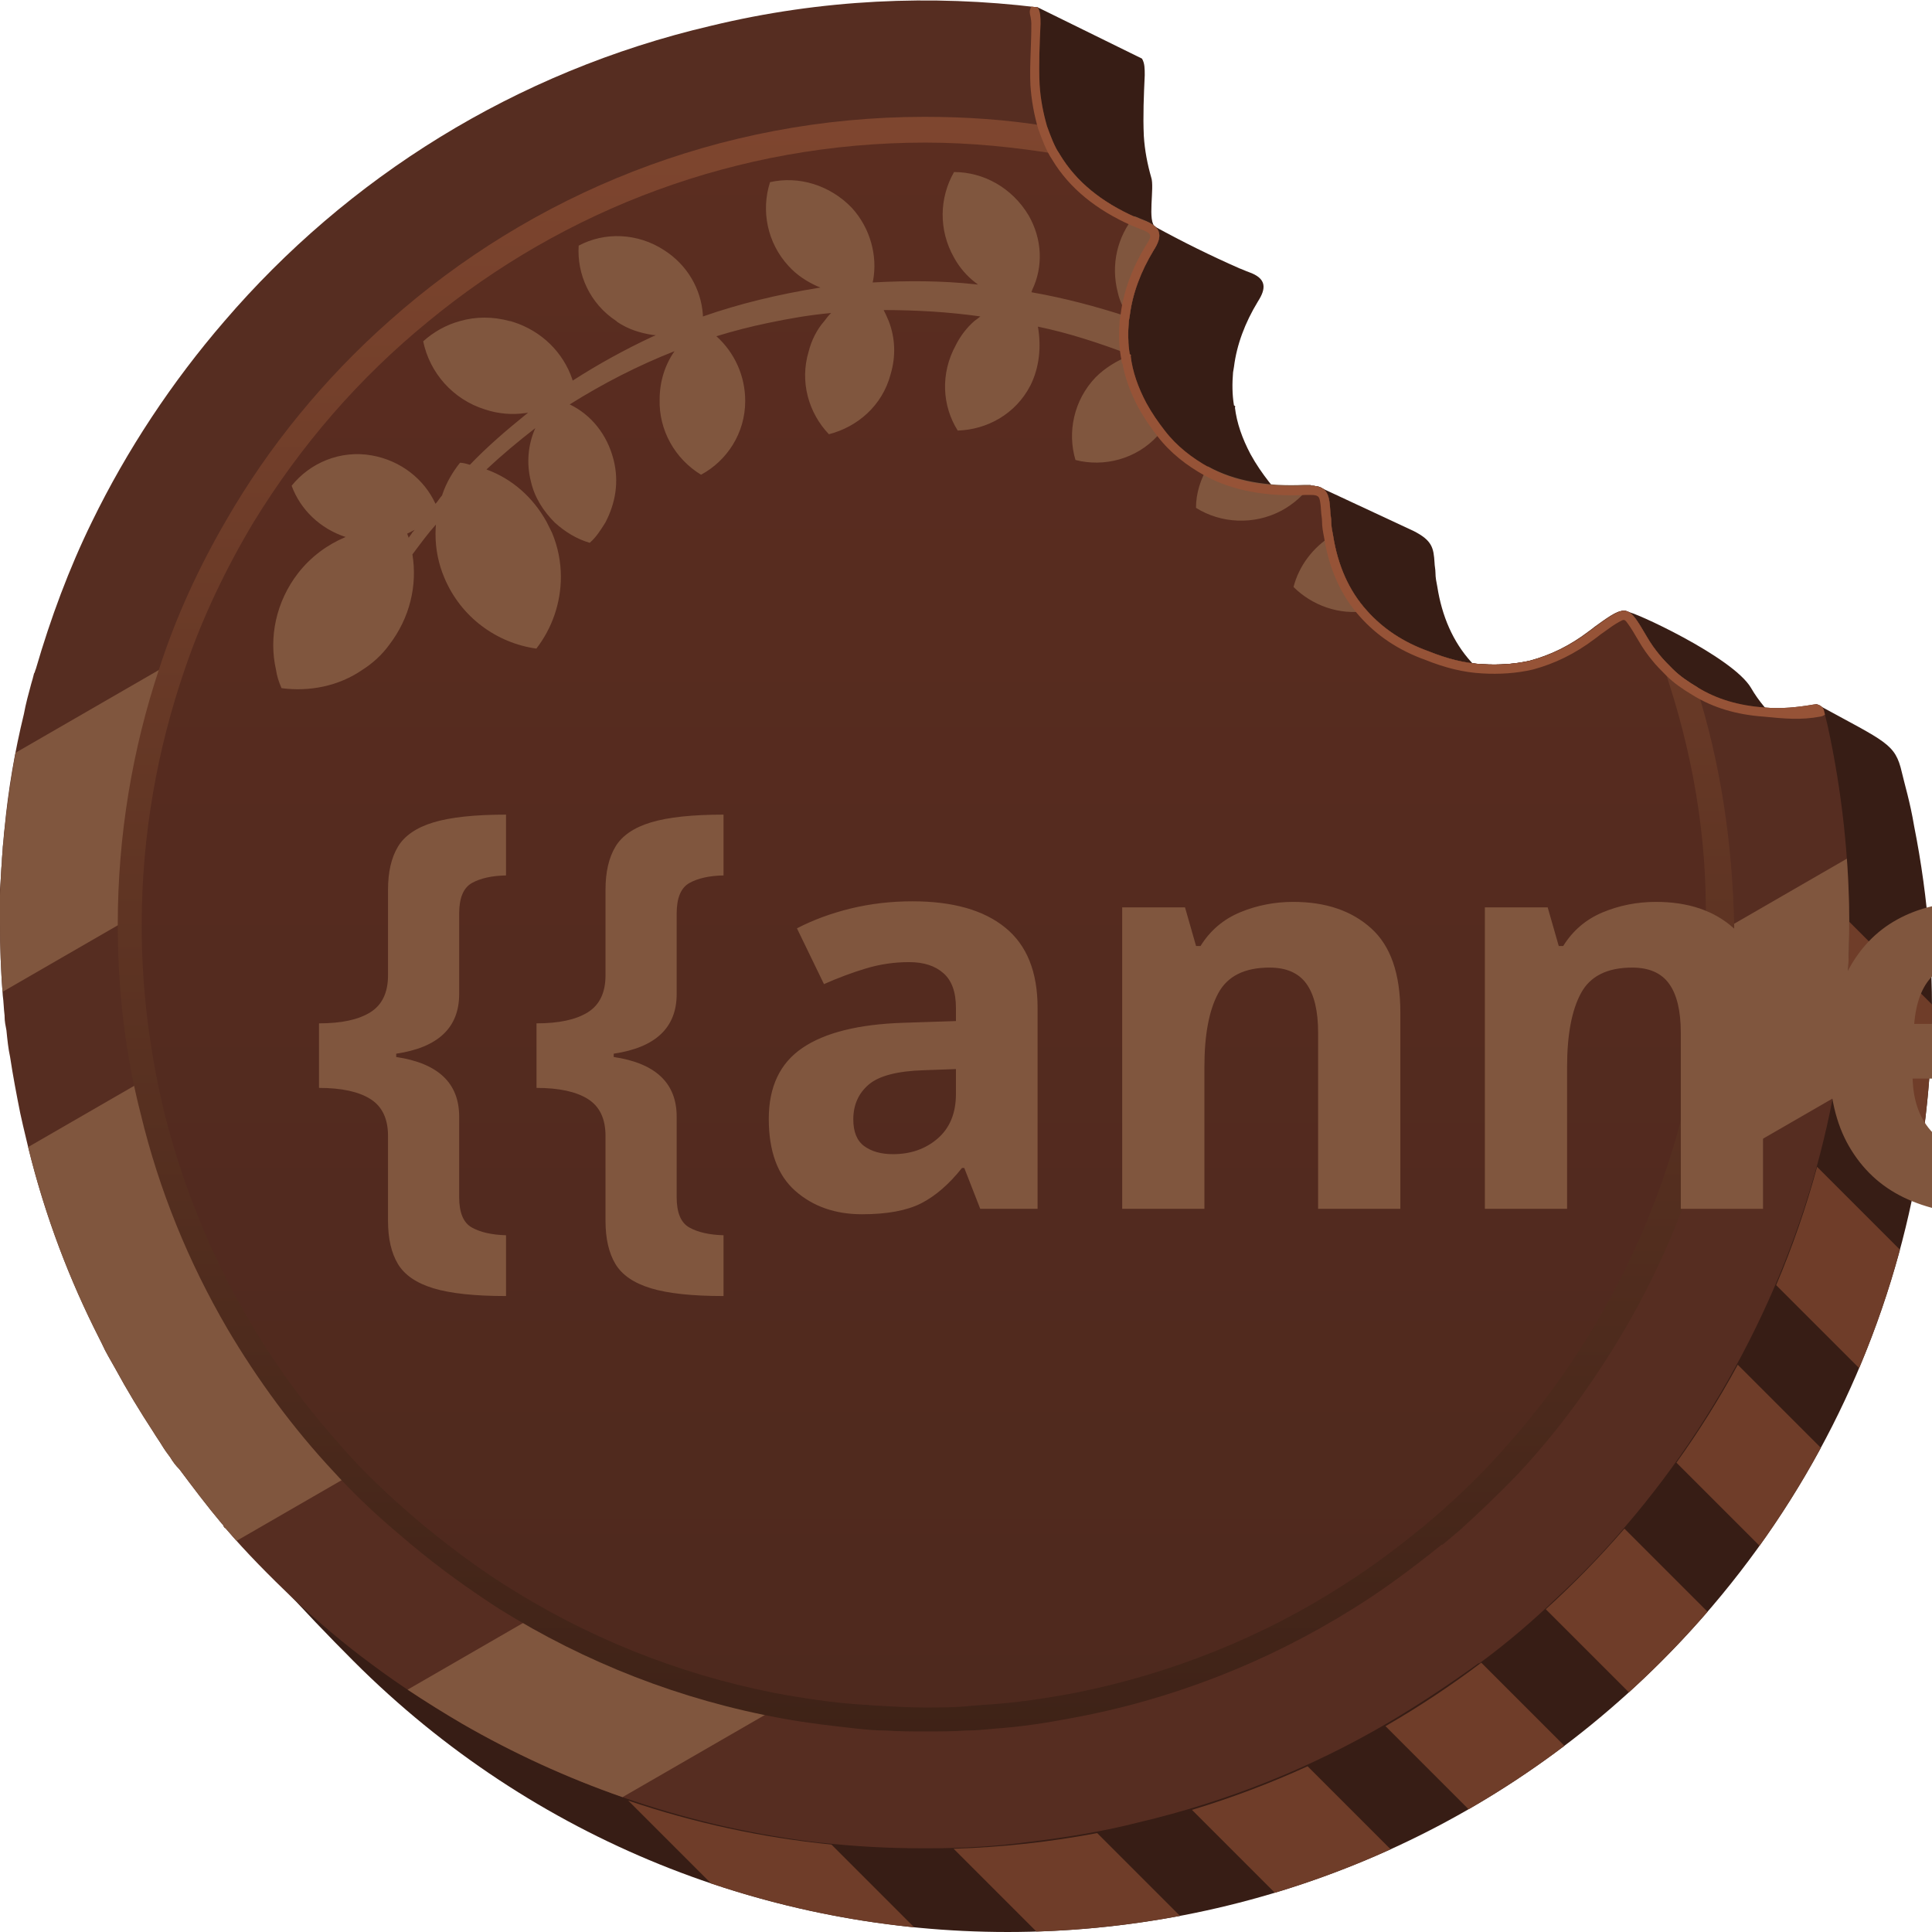
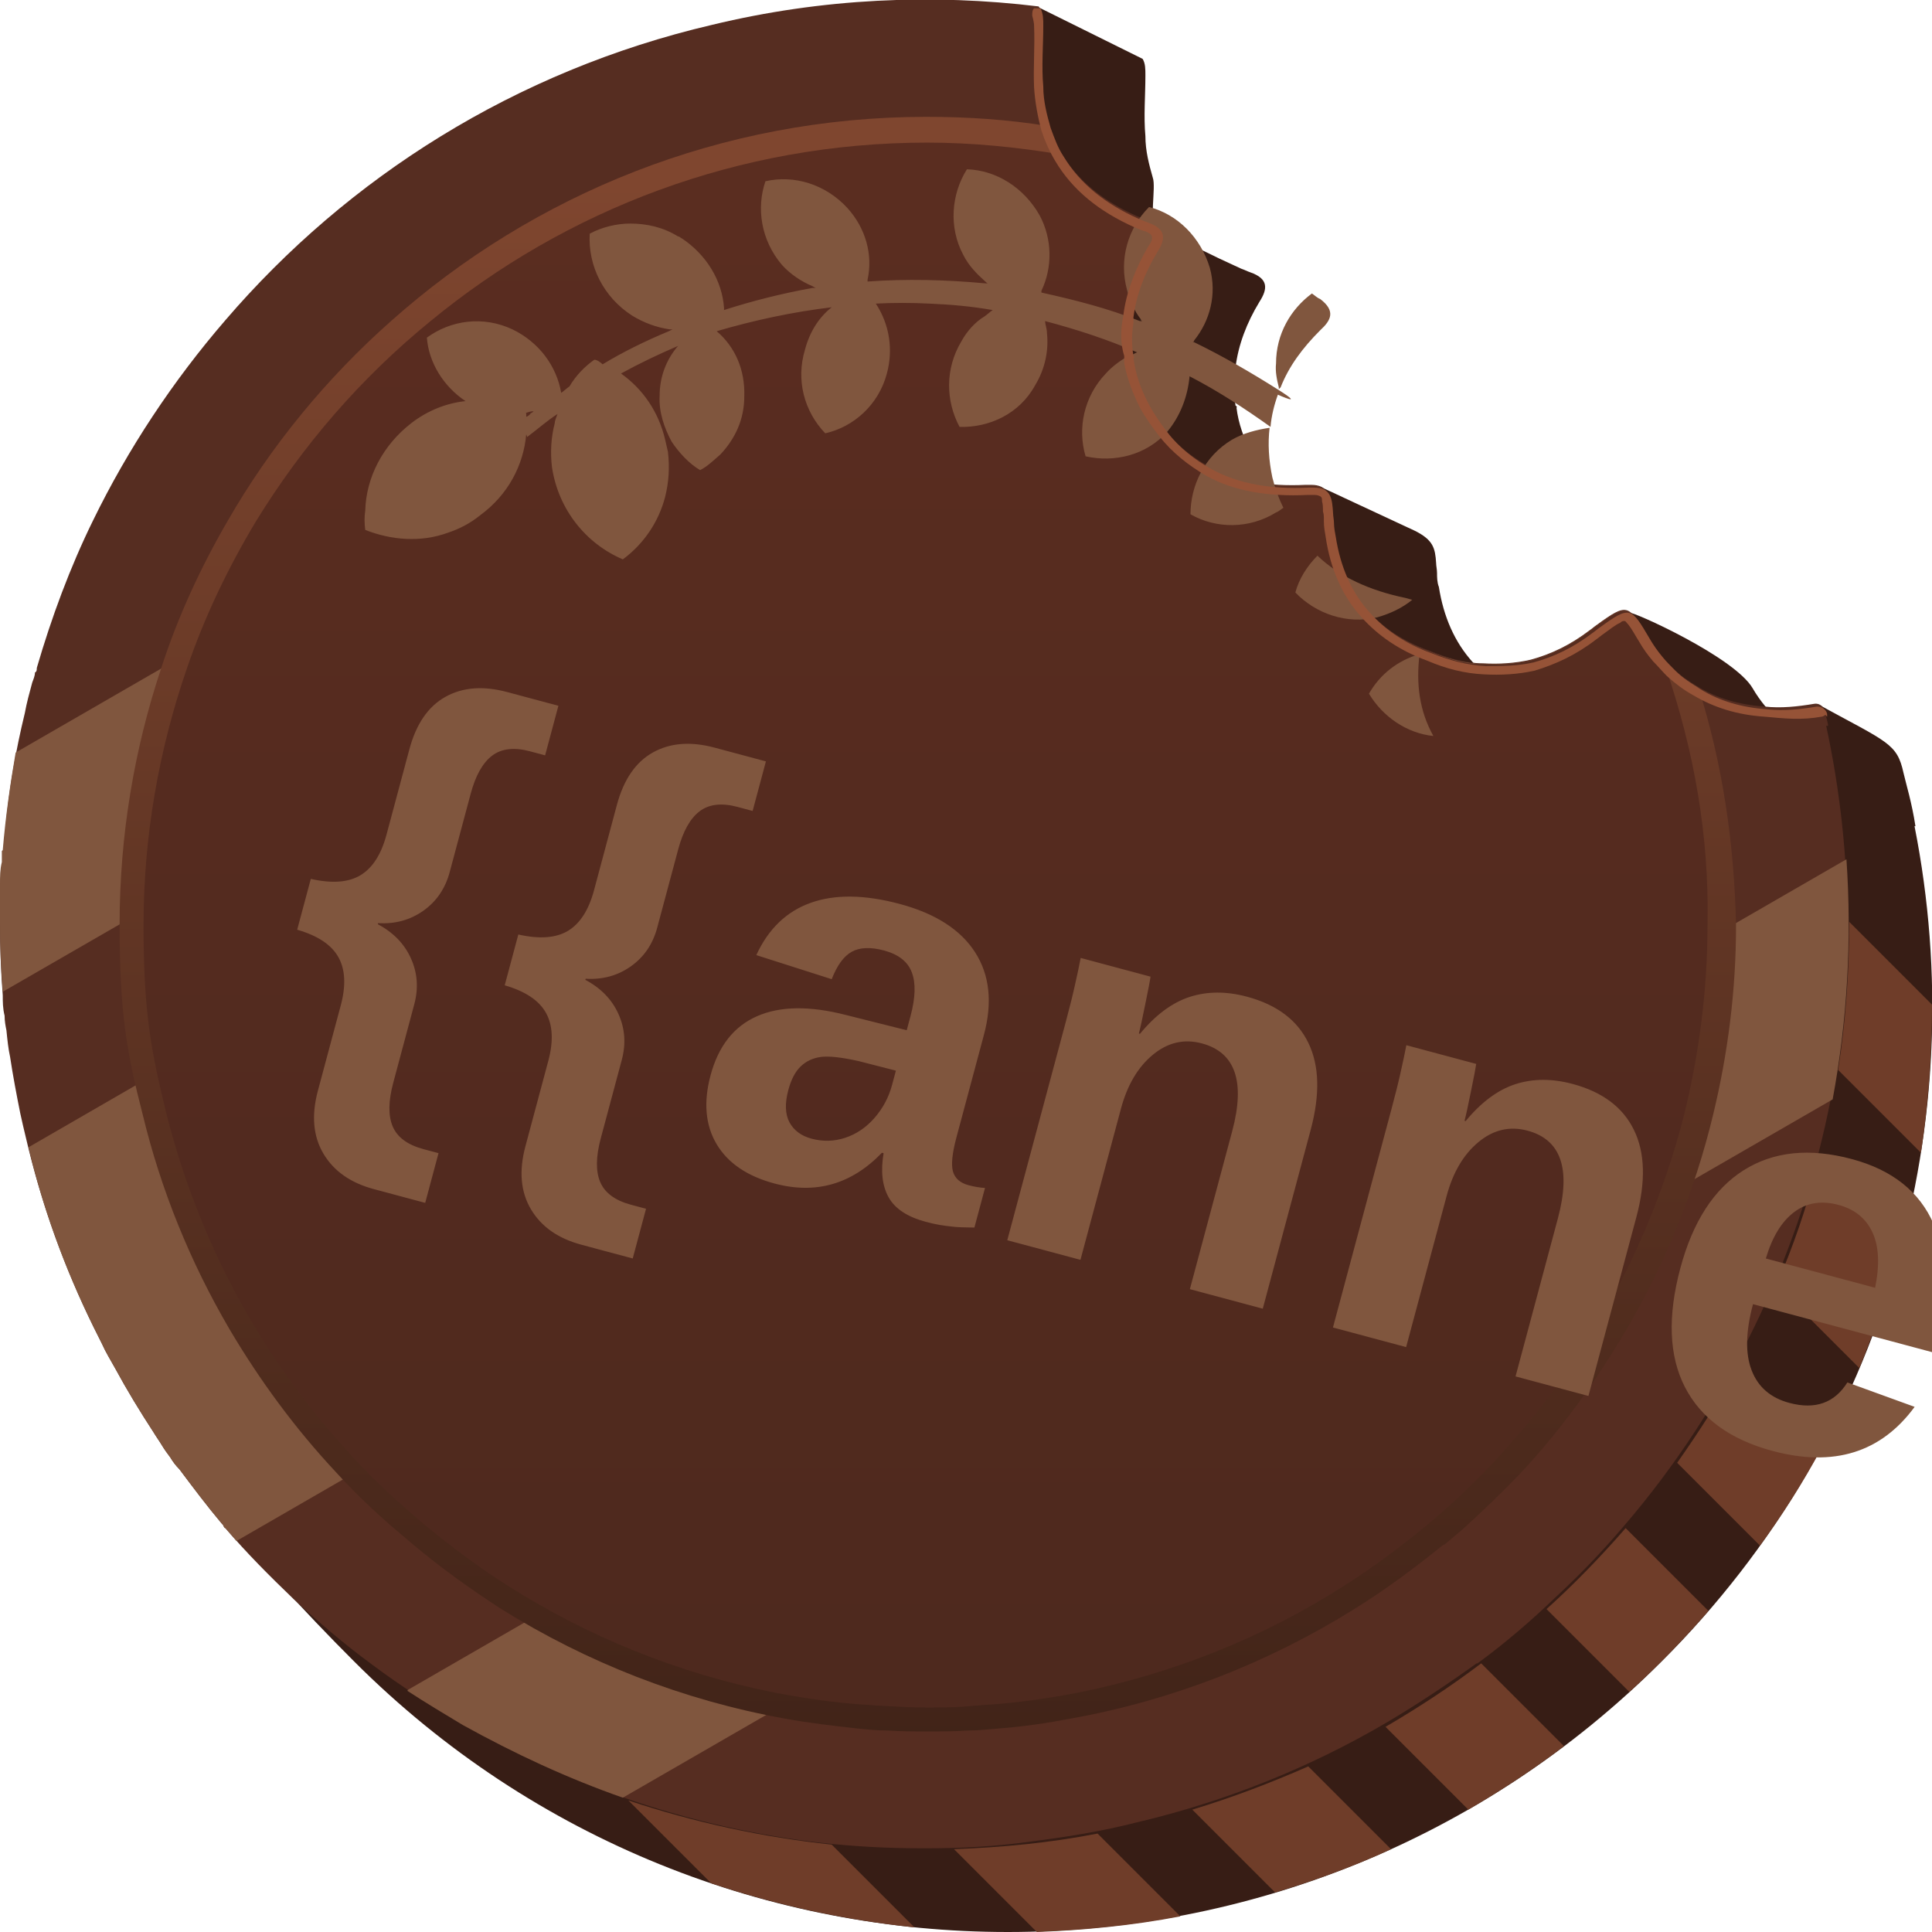
- <svg xmlns="http://www.w3.org/2000/svg" xml:space="preserve" fill-rule="evenodd" stroke-linejoin="round" stroke-miterlimit="2" clip-rule="evenodd" viewBox="0 0 210 210">
-   <path fill="#371d15" d="M208.05 89.758c6.348 31.84-2.808 66.168-27.466 90.826-39.221 39.221-102.907 39.221-142.129 0-5.59-5.59-10.777-11.282-15.395-17.103-19.338-24.385 75.567-60.668 136.411-74.524-18.048-12.822-90.47-76-70.843-80.587C96.798 6.397 104.788.708 112.8.8l11.329 5.571c.3.5.299 1.1.299 1.8-.1 2.2-.2 4.4-.1 6.6.1 1.6.4 3.1.8 4.5.4 1.1-.468 4.888.483 5.405a116.012 116.012 0 0 0 9.117 4.495c.3.1.7.3 1 .4 2 .7 1.9 1.8 1 3.2-1.4 2.3-2.3 4.7-2.6 7.1l-.1.6c-.1 1.2-.1 2.4.1 3.6.1 0 .2.2.1.2.2 1.7.8 3.4 1.7 5.1.6 1.1 1.3 2.1 2 3 .723.945 1.57 1.766 2.489 2.482.732.571 2.9-1.954 2.9-1.954l10.34 4.82c2.029 1.029 2.171 1.852 2.272 3.452 0 .3.1.7.1 1.1 0 .5.099 1 .2 1.5.5 3.2 1.7 6 3.699 8.2 1.7 1.9 3.9 3.4 6.7 4.4 2 .8 3.9 1.3 5.9 1.4 1.7.1 3.5 0 5.2-.4 2.2-.6-2.898-9.25-.798-10.85.3-.2 11.398 4.85 13.398 8.25.4.7.9 1.4 1.4 2 .4.5.9 1 1.4 1.5.228.227 4.08-1.874 4.401-1.7 7.52 4.12 8.476 4.233 9.2 7.404.29 1.265.886 3.178 1.322 5.783Z" />
-   <path fill="#6f3d29" d="M68.286 195.717a99.881 99.881 0 0 0 22.088 4.778l8.994 8.995a100.696 100.696 0 0 1-22.079-4.77l-9.003-9.003Zm44.368 14.234-9-9c5.316-.164 10.529-.742 15.607-1.702l9 9a101.165 101.165 0 0 1-15.607 1.702Zm25.917-4.217-9.008-9.008a99.972 99.972 0 0 0 12.569-4.74l9.023 9.023a99.868 99.868 0 0 1-12.584 4.725Zm21.057-9.075-9.033-9.033a100.63 100.63 0 0 0 10.413-6.899l9.036 9.036a99.977 99.977 0 0 1-10.416 6.896Zm17.425-12.71-9.035-9.034a101.21 101.21 0 0 0 8.55-8.762l9.035 9.035a101.447 101.447 0 0 1-8.55 8.762Zm14.202-15.931-9.036-9.036a100.574 100.574 0 0 0 6.669-10.642l9.03 9.03a99.703 99.703 0 0 1-6.663 10.648Zm10.826-19.309-9.02-9.02a99.802 99.802 0 0 0 4.449-12.86l9.005 9.005a100.123 100.123 0 0 1-4.434 12.875Zm6.687-23.446-9-9A101.1 101.1 0 0 0 201 100.5v-.316l9 9a101.193 101.193 0 0 1-1.232 16.079Z" />
-   <path fill="#562d21" d="M198.666 78.916c-.067-.305-.239-.976-.377-1.554a.946.946 0 0 0-1.098-.793c-1.797.307-3.594.502-5.391.331-2.8-.2-5.2-.9-7.3-2.2-1-.6-1.9-1.2-2.7-2-.5-.5-1-1-1.4-1.5-.5-.6-1-1.3-1.4-2-2-3.4-2.1-3.6-5.4-1.2-.3.2-.5.4-.8.6-2.1 1.6-4.2 2.6-6.4 3.2-1.7.4-3.5.5-5.2.4-2-.1-3.9-.6-5.9-1.4-2.8-1-5-2.5-6.7-4.4-2-2.2-3.2-5-3.7-8.2-.1-.5-.2-1-.2-1.5 0-.4-.1-.8-.1-1.1-.1-1.6-.2-2.8-2.1-2.8h-.6c-4 .2-7.6-.4-10.5-2-1.8-1-3.5-2.3-4.8-4-.7-.9-1.4-1.9-2-3-.9-1.7-1.5-3.4-1.7-5.1.1 0 0-.2-.1-.2-.2-1.2-.2-2.4-.1-3.6l.1-.6c.3-2.4 1.2-4.8 2.6-7.1.9-1.4 1-2.5-1-3.2-.3-.1-.7-.3-1-.4-3.6-1.6-6.4-3.8-8.2-6.8-.6-.9-1-2-1.4-3.1-.4-1.4-.7-2.9-.8-4.5-.1-2.2 0-4.4.1-6.6 0-.7 0-1.3-.3-1.8-11.5-1.4-23.5-.9-35.5 2-21.4 5-39.6 16.6-52.9 32.1-5.7 6.6-10.6 14-14.4 21.8-2.5 5.1-4.5 10.5-6.1 16-.1.2-.1.4-.2.5-.1.4-.2.8-.3 1.1-.3 1.1-.6 2.2-.8 3.3C1.6 81.7.9 85.8.5 90c-.1.7-.1 1.4-.2 2 0 .6-.1 1.1-.1 1.7-.1 1-.1 2-.2 3v3.7c0 2.6.1 5.2.3 7.8.1.7.1 1.4.2 2.2v.1c0 .5.1 1 .2 1.5.1 1 .2 2 .4 2.9.3 2 .7 4.1 1.1 6.1.2.9.4 1.8.6 2.6 1.7 7.3 4.2 14.2 7.4 20.7l.9 1.8c.4.9.9 1.7 1.4 2.6 1.3 2.4 2.7 4.7 4.2 7 .3.5.6.9.9 1.4.3.5.6.9.9 1.3.3.5.6.9 1 1.3 1.5 2 3 4 4.6 5.9.1.1.2.2.2.3.1.1.1.2.2.2 2.3 2.7 4.8 5.2 7.4 7.7 2.7 2.5 5.5 4.9 8.5 7.1 3.2 2.4 6.5 4.5 9.9 6.5 11.8 6.8 25.1 11.3 38.9 12.9h.1c3.6.4 7.2.6 10.9.6h.8c3.6 0 7.3-.2 10.9-.7h.1c3.9-.5 7.8-1.1 11.7-2.1 9.8-2.3 18.9-6 27.1-10.8 3.4-2 6.7-4.2 9.9-6.5h.1c3-2.2 5.8-4.6 8.5-7.2 2.6-2.4 5-4.9 7.3-7.6 5.7-6.6 10.5-14 14.3-21.8 3.6-7.4 6.3-15.2 8-23.3 2.795-13.301 2.896-27.624-.234-41.984Z" />
-   <path fill="#80563e" d="M.284 92.446c.293-3.572.769-7.12 1.407-10.626l113.274-65.399c.075.13.153.256.234.379 1.8 3 4.601 5.2 8.201 6.8.3.1.7.3 1 .4 2 .7 1.9 1.8 1 3.2-1.4 2.3-2.3 4.7-2.6 7.1l-.1.6a16.41 16.41 0 0 0-.046 2.254L.271 107.812c-.18-2.47-.27-4.941-.271-7.412v-3.102c.013-.384.029-.768.046-1.151.057-.816.072-1.632.154-2.447 0-.079.002-.156.005-.231.017-.241.035-.483.054-.723l.025-.3Zm2.774 32.233 128.149-73.987c.064.037.128.072.193.108 2.9 1.6 6.5 2.2 10.5 2h.6c1.9 0 2 1.2 2.1 2.8 0 .3.1.7.1 1.1 0 .5.1 1 .2 1.5.5 3.2 1.7 6 3.7 8.2 1.7 1.9 3.9 3.4 6.7 4.4 2 .8 3.9 1.3 5.9 1.4 1.7.1 3.5 0 5.2-.4 2.2-.6 4.3-1.6 6.4-3.2.3-.2.5-.4.8-.6 3.3-2.4 3.4-2.2 5.4 1.2.4.7.9 1.4 1.4 2 .4.5.9 1 1.4 1.5.8.8 1.7 1.4 2.7 2 .317.197-1.384 1.53-1.052 1.7L25.713 167.485c-.41-.457-.815-.919-1.213-1.386-.1 0-.1-.1-.2-.2 0-.1-.1-.2-.2-.3-1.6-1.9-3.1-3.9-4.6-5.9-.4-.4-.7-.8-1-1.3-.3-.4-.6-.8-.9-1.3-.3-.5-.6-.9-.9-1.4-1.5-2.3-2.9-4.6-4.2-7-.5-.9-1-1.7-1.4-2.6l-.9-1.8a96.07 96.07 0 0 1-7.142-19.621Zm41.244 58.98 156.444-90.324a99.548 99.548 0 0 1-1.543 26.063l-131.54 75.945A102.183 102.183 0 0 1 50.3 187.4a122.495 122.495 0 0 1-5.998-3.742Z" />
-   <path fill="url(#chocolat-a)" fill-rule="nonzero" d="M184.4 74.7c-1-.6-1.9-1.2-2.7-2-.5-.5-1-1-1.4-1.5-.5-.6-1-1.3-1.4-2-2-3.4-2.1-3.6-5.4-1.2-.3.2-.5.4-.8.6-2.1 1.6-4.2 2.6-6.4 3.2-1.7.4-3.5.5-5.2.4-2-.1-3.9-.6-5.9-1.4-2.8-1-5-2.5-6.7-4.4-2-2.2-3.2-5-3.7-8.2-.1-.5-.2-1-.2-1.5 0-.4-.1-.8-.1-1.1-.1-1.6-.2-2.8-2.1-2.8h-.6c-4 .2-7.6-.4-10.5-2-1.8-1-3.5-2.3-4.8-4-.7-.9-1.4-1.9-2-3-.9-1.7-1.5-3.4-1.7-5.1.1 0 0-.2-.1-.2-.2-1.2-.2-2.4-.1-3.6l.1-.6c.3-2.4 1.2-4.8 2.6-7.1.9-1.4 1-2.5-1-3.2-.3-.1-.7-.3-1-.4-3.6-1.6-6.4-3.8-8.2-6.8-.6-.9-1-2-1.4-3.1-4.3-.7-8.7-1-13.2-1-22.3 0-42.7 8.4-58.2 22.2-7 6.2-13.1 13.6-17.8 21.8-2.9 5-5.4 10.4-7.2 16-2.9 8.7-4.5 18.1-4.5 27.8 0 7.1.8 14 2.5 20.6 2 8.3 5.2 16.1 9.4 23.3 3.3 5.6 7.2 10.9 11.6 15.6 2 2.2 4.1 4.2 6.3 6.1.7.6 1.3 1.1 2 1.7 3.1 2.6 6.3 4.9 9.7 7.1 9.3 5.8 19.7 9.9 30.8 11.9 2.7.5 5.4.8 8.1 1.1 1 .1 2 .2 3.1.2 1.4.1 2.9.1 4.3.1 1.5 0 3 0 4.4-.1 1 0 2-.1 3.1-.2 2.8-.2 5.5-.6 8.1-1.1 11.1-2 21.5-6.1 30.8-11.9 3.4-2.1 6.6-4.5 9.7-7h.1c.6-.5 1.3-1.1 1.9-1.6 2.2-2 4.3-4 6.4-6.2 4.4-4.7 8.2-10 11.5-15.6 4.2-7.2 7.4-15 9.4-23.3 1.6-6.6 2.5-13.5 2.5-20.6-.2-9.1-1.5-17.7-4.1-25.9Z" />
-   <path fill="url(#chocolat-b)" d="M180.9 72.7c-.2-.5-.4-1-.5-1.5-.5-.6-1-1.3-1.4-2-2-3.4-2.1-3.6-5.4-1.2-.3.2-.5.4-.8.6-2.1 1.6-4.2 2.6-6.4 3.2-1.7.4-3.5.5-5.2.4-2-.1-3.9-.6-5.9-1.4-2.8-1-5-2.5-6.7-4.4-2-2.2-3.2-5-3.7-8.2-.1-.5-.2-1-.2-1.5 0-.4-.1-.8-.1-1.1-.1-1.6-.2-2.8-2.1-2.8h-.6c-4 .2-7.6-.4-10.5-2-1.8-1-3.5-2.3-4.8-4-.7-.9-1.4-1.9-2-3-.9-1.7-1.5-3.4-1.7-5.1-.062-.101-.074-.139-.1-.2-.2-1.2-.2-2.4-.1-3.6l.1-.6c.3-2.4 1.2-4.8 2.6-7.1.9-1.4 1-2.5-1-3.2-.3-.1-.7-.3-1-.4-3.6-1.6-6.4-3.8-8.2-6.8-4.8-.8-9.7-1.3-14.6-1.3-20.5 0-39.3 7.3-54 19.4-7.6 6.2-13.9 13.5-19 21.8-3 5-5.6 10.4-7.5 16-3 8.7-4.7 18.1-4.7 27.9 0 7.1.9 13.9 2.5 20.5 2.1 8.3 5.4 16.2 9.7 23.3 2.7 4.5 5.9 8.8 9.4 12.7 2.5 2.9 5.3 5.5 8.2 8 .4.3.8.7 1.2 1 2.7 2.2 5.5 4.3 8.5 6.2 8.8 5.6 18.6 9.6 29.2 11.7 3.2.6 6.5 1.1 9.8 1.3.5 0 1 .1 1.5.1 1.7.1 3.4.2 5.1.2 1.8 0 3.5 0 5.2-.2.5 0 1-.1 1.4-.1 3.3-.2 6.6-.7 9.8-1.3 10.5-2.1 20.4-6.1 29.1-11.7 3-1.9 5.8-4 8.5-6.2.4-.3.8-.7 1.2-1 2.9-2.5 5.7-5.2 8.2-8.1 3.5-3.9 6.6-8.2 9.3-12.7 4.3-7.2 7.6-15 9.7-23.3 1.6-6.6 2.5-13.4 2.5-20.5.2-9.7-1.5-19-4.5-27.8Z" />
-   <path fill="#80563e" d="M122.6 34.4c0-.1-.1-.1-.1-.2-.4-.7-.8-1.5-1-2.4-.8-3.1 0-6.1 1.8-8.3.3.1.7.3 1 .4 2 .8 1.8 1.9.9 3.3-1.4 2.3-2.3 4.7-2.6 7.1v.1ZM44.828 60.263c.546 3.352-.265 6.885-2.528 9.837-.8 1.1-1.8 2-2.9 2.7-2.6 1.8-5.8 2.4-8.8 2-.3-.7-.5-1.3-.6-2-.8-3.5 0-7.4 2.4-10.5 1.4-1.8 3.2-3.1 5.1-3.9l.077-.029c-2.77-.898-4.924-2.972-5.877-5.571 2-2.5 5.3-3.9 8.7-3.3 3.155.557 5.707 2.577 6.937 5.262.263-.278.452-.629.712-.909l.051-.153c.4-1.2 1.1-2.4 1.9-3.4.3 0 .7.1 1 .2l.082.014c1.878-1.966 3.948-3.738 6.018-5.414l.301-.242c-.1.015-.201.029-.301.042-1.4.2-2.9.1-4.4-.4-3.5-1.1-6-4-6.7-7.4 1.1-1 2.5-1.8 4-2.2 1.7-.5 3.6-.5 5.4 0 .2 0 .3.1.4.1 3.1 1 5.4 3.3 6.4 6.2l.043.172A73.857 73.857 0 0 1 70.9 36.6l.384-.16a9.592 9.592 0 0 1-.384-.04c-1.3-.2-2.6-.6-3.8-1.4l-.1-.1c-2.9-1.9-4.3-5.1-4.1-8.2 2.8-1.5 6.4-1.4 9.3.5 2.5 1.6 4 4.2 4.2 7v.2c4-1.4 8.2-2.4 12.5-3.1l.28-.041a8.969 8.969 0 0 1-.38-.159c-1.1-.5-2.2-1.2-3.1-2.2-2.3-2.5-3-6-2-9.1 3.1-.7 6.5.3 8.9 2.8 2 2.2 2.8 5.2 2.3 7.9l-.051.203.051-.003c3.7-.2 7.4-.2 11.1.2l.305.03a9.73 9.73 0 0 1-.305-.23c-.9-.7-1.7-1.6-2.3-2.7-1.7-3-1.6-6.5 0-9.3 3.2 0 6.3 1.7 8.1 4.7 1.5 2.6 1.6 5.6.4 8.1a2.16 2.16 0 0 1-.085.265l.185.035c3.4.6 6.8 1.5 10.2 2.6h.1v.5c-.1 1.2-.1 2.4.1 3.6-3.194-1.198-6.488-2.296-9.882-2.996.376 2.168.166 4.427-.818 6.396-1.6 3.1-4.7 4.8-7.9 4.9-1.7-2.7-1.9-6.2-.2-9.3.5-1 1.2-1.9 2-2.6.253-.168.434-.337.664-.505-3.472-.494-7.042-.693-10.514-.695.183.367.367.742.55 1.2.7 1.8.8 3.8.2 5.8-.9 3.4-3.6 5.7-6.7 6.5-2.2-2.3-3.2-5.7-2.2-9 .3-1.2.9-2.4 1.7-3.3.231-.308.461-.615.738-.877-2.306.206-4.526.595-6.838 1.077a62.442 62.442 0 0 0-5.632 1.447A9.426 9.426 0 0 1 81 43.6c0 3.5-2 6.5-4.8 8-2.8-1.7-4.6-4.8-4.5-8.2 0-1.932.592-3.779 1.621-5.23-3.954 1.556-7.722 3.486-11.396 5.788 2.337 1.119 4.087 3.291 4.775 6.042.6 2.4.2 4.7-.9 6.8-.5.8-1 1.6-1.7 2.2-1.4-.4-2.7-1.2-3.8-2.2-1.2-1.2-2.2-2.7-2.6-4.5a8.848 8.848 0 0 1 .483-5.762l-.083.062c-1.773 1.379-3.546 2.855-5.223 4.428 2.765 1.009 5.037 2.997 6.523 5.672l.6 1.2c.655 1.565.966 3.197.966 4.805A12.8 12.8 0 0 1 58.3 70.5c-4.3-.6-8.2-3.4-10-7.7a12.051 12.051 0 0 1-.96-4.751c-.001-.342.012-.684.04-1.027-.883.984-1.67 2.064-2.552 3.241Zm-.571-2.256c.012.029.026.06.043.093 0 .1.1.2.1.3l.023.058c.105-.186.284-.372.377-.558.096-.096.182-.202.264-.312a9.067 9.067 0 0 1-.807.419ZM124.4 43.8c.6 1.1 1.3 2 2 2.9-.2.2-.4.5-.6.7-2.3 2.5-5.8 3.4-8.9 2.6-.9-3-.2-6.5 2.2-9 1-1 2.3-1.8 3.6-2.3.2 1.7.8 3.4 1.7 5.1Zm20.4 14.4c.5 3.3 1.7 6 3.7 8.2-2.9.5-5.9-.6-7.9-2.6.6-2.3 2.1-4.3 4.2-5.6Zm-3-5.5h.7c-.8 1.1-1.9 2.1-3.2 2.8-3 1.6-6.6 1.4-9.3-.3 0-1.6.5-3.1 1.3-4.5 2.9 1.6 6.5 2.2 10.5 2Z" />
-   <path fill="#965337" d="M198.364 77.672a.998.998 0 0 1-.449.21c-2.196.419-4.004.224-6.19.015-2.971-.213-5.516-.964-7.745-2.343-1.071-.642-2.03-1.29-2.887-2.147-.524-.524-1.047-1.05-1.467-1.574a15.226 15.226 0 0 1-1.49-2.13c-.476-.808-.836-1.428-1.161-1.865-.166-.222-.268-.402-.434-.444-.151-.038-.299.071-.521.188-.473.249-1.057.664-1.848 1.239l-.017.011c-.291.194-.488.388-.773.581-2.204 1.675-4.41 2.722-6.736 3.356l-.017.004c-1.793.422-3.69.531-5.483.426-2.101-.106-4.099-.625-6.194-1.461-2.965-1.061-5.293-2.656-7.095-4.669-2.121-2.335-3.408-5.299-3.94-8.687-.112-.56-.217-1.122-.217-1.682 0-.384-.092-.767-.1-1.074-.025-.391-.048-.755-.107-1.078-.047-.254-.081-.485-.271-.611-.166-.109-.402-.137-.722-.137l-.558-.001c-4.201.209-7.979-.443-11.027-2.124-1.916-1.065-3.722-2.455-5.107-4.264-.73-.94-1.46-1.984-2.089-3.138l-.003-.005c-.841-1.589-1.431-3.179-1.709-4.768h-.054l-.139-.836c-.214-1.282-.217-2.565-.111-3.847l.004-.041.101-.605c.318-2.531 1.261-5.065 2.744-7.501l.007-.011c.277-.431.519-.785.45-1.117-.022-.103-.111-.176-.227-.258a2.915 2.915 0 0 0-.711-.339c-.298-.102-.691-.298-.987-.396l-.046-.016-.044-.019c-3.796-1.687-6.737-4.02-8.636-7.174-.637-.96-1.072-2.127-1.498-3.298l-.012-.033-.01-.034a22.245 22.245 0 0 1-.837-4.721v-.009c-.101-2.213.113-4.423.099-6.659l.001-.02c.011-.34-.151-1.052-.151-1.052a.996.996 0 0 1 .169-.795L112.8.8c.3.5.3 1.1.3 1.8-.1 2.2-.2 4.4-.1 6.6.1 1.6.4 3.1.8 4.5.4 1.1.8 2.2 1.4 3.1 1.8 3 4.6 5.2 8.2 6.8.3.1.7.3 1 .4 2 .7 1.9 1.8 1 3.2-1.4 2.3-2.3 4.7-2.6 7.1l-.1.6c-.1 1.2-.1 2.4.1 3.6.1 0 .2.2.1.2.2 1.7.8 3.4 1.7 5.1.6 1.1 1.3 2.1 2 3 1.3 1.7 3 3 4.8 4 2.9 1.6 6.5 2.2 10.5 2h.6c1.9 0 2 1.2 2.1 2.8 0 .3.1.7.1 1.1 0 .5.1 1 .2 1.5.5 3.2 1.7 6 3.7 8.2 1.7 1.9 3.9 3.4 6.7 4.4 2 .8 3.9 1.3 5.9 1.4 1.7.1 3.5 0 5.2-.4 2.2-.6 4.3-1.6 6.4-3.2.3-.2.5-.4.8-.6 3.3-2.4 3.4-2.2 5.4 1.2.4.7.9 1.4 1.4 2 .4.5.9 1 1.4 1.5.8.8 1.7 1.4 2.7 2 2.1 1.3 4.5 2 7.3 2.2 1.797.171 3.594-.024 5.391-.331a.945.945 0 0 1 1.098.793l.075.31Z" />
-   <text fill="#80563e" x="33.768" y="131.39" font-family="sans-serif" font-size="60" font-weight="700">{{annee}}</text>
+ <svg xmlns="http://www.w3.org/2000/svg" id="Layer_1" data-name="Layer 1" version="1.1" viewBox="0 0 210 210">
  <defs>
-     <linearGradient id="chocolat-a" x1="0" x2="1" y1="0" y2="0" gradientTransform="matrix(0 -175.5 175.5 0 100.65 188.2)" gradientUnits="userSpaceOnUse">
+     <linearGradient id="linear-gradient" x1="-201.7" x2="-200.7" y1="500.9" y2="500.9" gradientTransform="matrix(0 -175.5 -175.5 0 88001.7 -35201.8)" gradientUnits="userSpaceOnUse">
      <stop offset="0" stop-color="#3e2217" />
      <stop offset="1" stop-color="#7f462f" />
    </linearGradient>
-     <linearGradient id="chocolat-b" x1="0" x2="1" y1="0" y2="0" gradientTransform="rotate(-90 143.136 42.485) scale(170.121)" gradientUnits="userSpaceOnUse">
+     <linearGradient id="linear-gradient-2" x1="-201.7" x2="-200.7" y1="500.8" y2="500.8" gradientTransform="matrix(0 -170.1 -170.1 0 85301.4 -34128.6)" gradientUnits="userSpaceOnUse">
      <stop offset="0" stop-color="#4e291e" />
      <stop offset="1" stop-color="#5b2d20" />
    </linearGradient>
+     <style>
+       .cls-2{fill:#80563e;stroke-width:0;fill-rule:evenodd}
+     </style>
  </defs>
+   <path fill="#371d15" fill-rule="evenodd" stroke-width="0" d="M208.1 89.8c6.3 31.8-2.8 66.2-27.5 90.8-39.2 39.2-102.9 39.2-142.1 0-5.6-5.6-10.8-11.3-15.4-17.1C3.8 139.1 98.7 102.8 159.5 89 141.5 76.2 69 13 88.7 8.4c8.2-2 16.2-7.7 24.2-7.6l11.3 5.6c.3.5.3 1.1.3 1.8 0 2.2-.2 4.4 0 6.6 0 1.6.4 3.1.8 4.5.4 1.1-.5 4.9.5 5.4 3 1.6 6 3.1 9.1 4.5.3.1.7.3 1 .4 2 .7 1.9 1.8 1 3.2-1.4 2.3-2.3 4.7-2.6 7.1v.6c-.2 1.2-.2 2.4 0 3.6.1 0 .2.2.1.2.2 1.7.8 3.4 1.7 5.1.6 1.1 1.3 2.1 2 3 .7.9 1.6 1.8 2.5 2.5.7.6 2.9-2 2.9-2l10.3 4.8c2 1 2.2 1.9 2.3 3.5 0 .3.1.7.1 1.1s0 1 .2 1.5c.5 3.2 1.7 6 3.7 8.2 1.7 1.9 3.9 3.4 6.7 4.4 2 .8 3.9 1.3 5.9 1.4 1.7 0 3.5 0 5.2-.4 2.2-.6-2.9-9.2-.8-10.8.3-.2 11.4 4.8 13.4 8.2.4.7.9 1.4 1.4 2 .4.5.9 1 1.4 1.5.2.2 4.1-1.9 4.4-1.7 7.5 4.1 8.5 4.2 9.2 7.4.3 1.3.9 3.2 1.3 5.8Z" />
+   <path fill="#6f3d29" fill-rule="evenodd" stroke-width="0" d="M68.3 195.7c7.2 2.4 14.6 4 22.1 4.8l9 9c-7.5-.8-14.9-2.4-22.1-4.8l-9-9Zm44.4 14.3-9-9c5.3-.2 10.5-.7 15.6-1.7l9 9c-5.2 1-10.4 1.5-15.6 1.7Zm25.9-4.3-9-9c4.3-1.3 8.5-2.9 12.6-4.7l9 9c-4.1 1.9-8.3 3.4-12.6 4.7Zm21-9-9-9c3.6-2.1 7.1-4.4 10.4-6.9l9 9c-3.3 2.5-6.8 4.8-10.4 6.9Zm17.5-12.8-9-9c3-2.7 5.9-5.7 8.6-8.8l9 9c-2.7 3.1-5.5 6-8.6 8.8Zm14.2-15.9-9-9c2.4-3.4 4.7-7 6.7-10.6l9 9c-2 3.7-4.2 7.2-6.7 10.6Zm10.8-19.3-9-9c1.8-4.2 3.3-8.5 4.4-12.9l9 9c-1.2 4.4-2.7 8.7-4.4 12.9Zm6.7-23.4-9-9c.8-5.2 1.2-10.5 1.2-15.8v-.3l9 9c0 5.4-.4 10.8-1.2 16.1Z" />
+   <path fill="#562d21" fill-rule="evenodd" stroke-width="0" d="M198.7 78.9c0-.3-.2-1-.4-1.6 0-.5-.6-.9-1.1-.8-1.8.3-3.6.5-5.4.3-2.8-.2-5.2-.9-7.3-2.2-1-.6-1.9-1.2-2.7-2s-1-1-1.4-1.5c-.5-.6-1-1.3-1.4-2-2-3.4-2.1-3.6-5.4-1.2-.3.2-.5.4-.8.6-2.1 1.6-4.2 2.6-6.4 3.2-1.7.4-3.5.5-5.2.4-2 0-3.9-.6-5.9-1.4-2.8-1-5-2.5-6.7-4.4-2-2.2-3.2-5-3.7-8.2-.1-.5-.2-1-.2-1.5s-.1-.8-.1-1.1c-.1-1.6-.2-2.8-2.1-2.8h-.6c-4 .2-7.6-.4-10.5-2-1.8-1-3.5-2.3-4.8-4-.7-.9-1.4-1.9-2-3-.9-1.7-1.5-3.4-1.7-5.1v-.2c-.2-1.2-.2-2.4 0-3.6v-.6c.4-2.4 1.3-4.8 2.7-7.1.9-1.4 1-2.5-1-3.2-.3-.1-.7-.3-1-.4-3.6-1.6-6.4-3.8-8.2-6.8-.6-.9-1-2-1.4-3.1-.4-1.4-.7-2.9-.8-4.5V2.5c0-.7 0-1.3-.3-1.8-11.5-1.4-23.5-.9-35.5 2-21.4 5-39.6 16.6-52.9 32.1-5.7 6.6-10.6 14-14.4 21.8-2.5 5.1-4.5 10.5-6.1 16 0 .2 0 .4-.2.5 0 .4-.2.8-.3 1.1-.3 1.1-.6 2.2-.8 3.3-1 4.1-1.7 8.2-2.1 12.4 0 .7 0 1.4-.2 2v1.7c-.3 1.1-.3 2.1-.4 3.1v3.7c0 2.6.1 5.2.3 7.8 0 .7 0 1.4.2 2.2 0 .6.1 1.1.2 1.6.1 1 .2 2 .4 2.9.3 2 .7 4.1 1.1 6.1.2.9.4 1.8.6 2.6 1.7 7.3 4.2 14.2 7.4 20.7l.9 1.8c.4.9.9 1.7 1.4 2.6 1.3 2.4 2.7 4.7 4.2 7 .3.5.6.9.9 1.4s.6.9.9 1.3c.3.5.6.9 1 1.3 1.5 2 3 4 4.6 5.9.1.1.2.2.2.3.1.1.1.2.2.2 2.3 2.7 4.8 5.2 7.4 7.7 2.7 2.5 5.5 4.9 8.5 7.1 3.2 2.4 6.5 4.5 9.9 6.5 11.8 6.8 25.1 11.3 38.9 12.9 3.6.4 7.2.6 10.9.6h.8c3.6 0 7.3-.2 10.9-.7 3.9-.5 7.8-1.1 11.7-2.1 9.8-2.3 18.9-6 27.1-10.8 3.4-2 6.7-4.2 9.9-6.5h.1c3-2.2 5.8-4.6 8.5-7.2 2.6-2.4 5-4.9 7.3-7.6 5.7-6.6 10.5-14 14.3-21.8 3.6-7.4 6.3-15.2 8-23.3 2.8-13.3 2.9-27.6-.2-42Z" />
+   <path d="M.3 92.4c.3-3.6.8-7.1 1.4-10.6L115 16.4c0 .1.2.3.2.4 1.8 3 4.6 5.2 8.2 6.8.3.1.7.3 1 .4 2 .7 1.9 1.8 1 3.2-1.4 2.3-2.3 4.7-2.6 7.1v.6c-.2.7-.2 1.5-.1 2.3L.3 107.8c-.2-2.5-.3-4.9-.3-7.4v-4.3c0-.8 0-1.6.2-2.4v-1.2Zm2.8 32.3 128.1-74s.1 0 .2.1c2.9 1.6 6.5 2.2 10.5 2h.6c1.9 0 2 1.2 2.1 2.8 0 .3.1.7.1 1.1s.1 1 .2 1.5c.5 3.2 1.7 6 3.7 8.2 1.7 1.9 3.9 3.4 6.7 4.4 2 .8 3.9 1.3 5.9 1.4 1.7 0 3.5 0 5.2-.4 2.2-.6 4.3-1.6 6.4-3.2.3-.2.5-.4.8-.6 3.3-2.4 3.4-2.2 5.4 1.2.4.7.9 1.4 1.4 2 .4.5.9 1 1.4 1.5.8.8 1.7 1.4 2.7 2 .3.2-1.4 1.5-1.1 1.7L25.7 167.5c-.4-.5-.8-.9-1.2-1.4-.1 0-.1-.1-.2-.2 0-.1-.1-.2-.2-.3-1.6-1.9-3.1-3.9-4.6-5.9-.4-.4-.7-.8-1-1.3-.3-.4-.6-.8-.9-1.3s-.6-.9-.9-1.4c-1.5-2.3-2.9-4.6-4.2-7-.5-.9-1-1.7-1.4-2.6l-.9-1.8c-3.1-6.3-5.5-12.8-7.1-19.6Zm41.2 59 156.4-90.3c.6 8.7.1 17.5-1.5 26.1L67.7 195.4c-6-2.1-11.8-4.8-17.4-7.9-2-1.2-4-2.4-6-3.7Z" class="cls-2" />
+   <path fill="url(#linear-gradient)" stroke-width="0" d="M184.4 74.7c-1-.6-1.9-1.2-2.7-2s-1-1-1.4-1.5c-.5-.6-1-1.3-1.4-2-2-3.4-2.1-3.6-5.4-1.2-.3.2-.5.4-.8.6-2.1 1.6-4.2 2.6-6.4 3.2-1.7.4-3.5.5-5.2.4-2 0-3.9-.6-5.9-1.4-2.8-1-5-2.5-6.7-4.4-2-2.2-3.2-5-3.7-8.2-.1-.5-.2-1-.2-1.5s-.1-.8-.1-1.1c-.1-1.6-.2-2.8-2.1-2.8h-.6c-4 .2-7.6-.4-10.5-2-1.8-1-3.5-2.3-4.8-4-.7-.9-1.4-1.9-2-3-.9-1.7-1.5-3.4-1.7-5.1v-.2c-.2-1.2-.2-2.4 0-3.6v-.6c.4-2.4 1.3-4.8 2.7-7.1.9-1.4 1-2.5-1-3.2-.3-.1-.7-.3-1-.4-3.6-1.6-6.4-3.8-8.2-6.8-.6-.9-1-2-1.4-3.1-4.3-.7-8.7-1-13.2-1-22.3 0-42.7 8.4-58.2 22.2-7 6.2-13.1 13.6-17.8 21.8-2.9 5-5.4 10.4-7.2 16-2.9 8.7-4.5 18.1-4.5 27.8s.8 14 2.5 20.6c2 8.3 5.2 16.1 9.4 23.3 3.3 5.6 7.2 10.9 11.6 15.6 2 2.2 4.1 4.2 6.3 6.1.7.6 1.3 1.1 2 1.7 3.1 2.6 6.3 4.9 9.7 7.1 9.3 5.8 19.7 9.9 30.8 11.9 2.7.5 5.4.8 8.1 1.1 1 .1 2 .2 3.1.2 1.4.1 2.9.1 4.3.1s3 0 4.4-.1c1 0 2-.1 3.1-.2 2.8-.2 5.5-.6 8.1-1.1 11.1-2 21.5-6.1 30.8-11.9 3.4-2.1 6.6-4.5 9.7-7h.1c.6-.5 1.3-1.1 1.9-1.6 2.2-2 4.3-4 6.4-6.2 4.4-4.7 8.2-10 11.5-15.6 4.2-7.2 7.4-15 9.4-23.3 1.6-6.6 2.5-13.5 2.5-20.6-.2-9.1-1.5-17.7-4.1-25.9Z" />
+   <path fill="url(#linear-gradient-2)" fill-rule="evenodd" stroke-width="0" d="M180.9 72.7c-.2-.5-.4-1-.5-1.5-.5-.6-1-1.3-1.4-2-2-3.4-2.1-3.6-5.4-1.2-.3.2-.5.4-.8.6-2.1 1.6-4.2 2.6-6.4 3.2-1.7.4-3.5.5-5.2.4-2 0-3.9-.6-5.9-1.4-2.8-1-5-2.5-6.7-4.4-2-2.2-3.2-5-3.7-8.2-.1-.5-.2-1-.2-1.5s-.1-.8-.1-1.1c-.1-1.6-.2-2.8-2.1-2.8h-.6c-4 .2-7.6-.4-10.5-2-1.8-1-3.5-2.3-4.8-4-.7-.9-1.4-1.9-2-3-.9-1.7-1.5-3.4-1.7-5.1v-.2c-.2-1.2-.2-2.4 0-3.6v-.6c.4-2.4 1.3-4.8 2.7-7.1.9-1.4 1-2.5-1-3.2-.3-.1-.7-.3-1-.4-3.6-1.6-6.4-3.8-8.2-6.8-4.8-.8-9.7-1.3-14.6-1.3-20.5 0-39.3 7.3-54 19.4-7.6 6.2-13.9 13.5-19 21.8-3 5-5.6 10.4-7.5 16-3 8.7-4.7 18.1-4.7 27.9s.9 13.9 2.5 20.5c2.1 8.3 5.4 16.2 9.7 23.3 2.7 4.5 5.9 8.8 9.4 12.7 2.5 2.9 5.3 5.5 8.2 8 .4.3.8.7 1.2 1 2.7 2.2 5.5 4.3 8.5 6.2 8.8 5.6 18.6 9.6 29.2 11.7 3.2.6 6.5 1.1 9.8 1.3.5 0 1 .1 1.5.1 1.7.1 3.4.2 5.1.2s3.5 0 5.2-.2c.5 0 1-.1 1.4-.1 3.3-.2 6.6-.7 9.8-1.3 10.5-2.1 20.4-6.1 29.1-11.7 3-1.9 5.8-4 8.5-6.2.4-.3.8-.7 1.2-1 2.9-2.5 5.7-5.2 8.2-8.1 3.5-3.9 6.6-8.2 9.3-12.7 4.3-7.2 7.6-15 9.7-23.3 1.6-6.6 2.5-13.4 2.5-20.5.2-9.7-1.5-19-4.5-27.8Z" />
+   <path d="M139 42.3v-.2c-.2-.8-.4-1.7-.3-2.6 0-3.2 1.6-5.9 3.9-7.6.3.2.6.5.9.6 1.7 1.3 1.2 2.3 0 3.4-1.9 1.9-3.4 3.9-4.3 6.2Zm-81.8 4.9c-.3 3.4-2 6.6-5 8.8-1.1.9-2.3 1.5-3.5 1.9-3 1.1-6.2.8-9-.3-.1-.8-.1-1.4 0-2.1.1-3.6 1.9-7.1 5-9.5 1.8-1.4 3.9-2.2 5.9-2.4-2.4-1.6-4-4.2-4.2-6.9 2.6-1.9 6.1-2.4 9.3-.9 2.9 1.4 4.8 4 5.3 6.9.3-.2.6-.5.9-.7.7-1.2 1.7-2.2 2.7-2.9.3 0 .7.3.9.5 2.3-1.4 4.8-2.6 7.2-3.6l.4-.2h-.3c-1.4-.2-2.8-.7-4.1-1.5-3.1-2-4.8-5.4-4.6-8.9 1.3-.7 2.9-1.1 4.4-1.1 1.8 0 3.6.4 5.2 1.4.2 0 .3.2.4.2 2.7 1.8 4.4 4.6 4.6 7.6v.2c3.1-1 6.3-1.8 9.6-2.4h.4c-.1 0-.2-.1-.4-.2-1.2-.5-2.4-1.3-3.3-2.3-2.3-2.7-2.8-6.2-1.8-9.1 3.1-.7 6.5.3 8.9 2.9 2 2.2 2.8 5.1 2.2 7.8v.2c4.2-.3 8.5-.2 12.8.2h.3c-.1 0-.2-.1-.3-.2-.9-.8-1.8-1.7-2.4-2.9-1.6-3-1.3-6.6.4-9.3 3.2.1 6.2 2 7.9 5 1.4 2.6 1.4 5.7.2 8.2v.2c-.1 0 0 0 0 0 3.6.8 7.2 1.7 10.7 3.1h.3s-.2 0-.2-.2c-.7-.9-1.2-2-1.5-3.2-.9-3.3.1-6.7 2.4-9 3.1.8 5.6 3.3 6.6 6.6.8 2.9 0 5.8-1.7 7.9 0 0 0 .2-.2.2h.2c3.1 1.5 6.2 3.3 9.2 5.2s-.1.5-.1.5c-.4 1.1-.7 2.3-.8 3.5-2.8-2-5.7-3.9-8.8-5.5-.2 2.2-1 4.3-2.4 6-2.3 2.6-5.8 3.4-8.9 2.7-.9-3-.2-6.5 2.2-9 .7-.8 1.7-1.5 2.6-2 .3 0 .5-.2.8-.3-3.2-1.4-6.6-2.5-10-3.4 0 .4.2.8.2 1.3.2 1.9-.2 3.9-1.3 5.7-1.7 3.1-5 4.6-8.2 4.5-1.5-2.8-1.6-6.3.2-9.3.6-1.1 1.5-2.1 2.5-2.7.3-.2.6-.5.9-.7-2.3-.4-4.5-.6-6.9-.7-1.9-.1-3.9-.1-5.8 0 1.5 2.3 1.9 5 1.2 7.6-.9 3.4-3.6 5.8-6.7 6.5-2.3-2.4-3.2-5.8-2.2-9.1.5-1.9 1.5-3.5 2.9-4.6-4.2.5-8.4 1.4-12.5 2.6 2 1.7 3.1 4.2 3 7.1 0 2.5-1 4.6-2.6 6.3-.7.6-1.4 1.3-2.2 1.7-1.2-.7-2.3-1.9-3.1-3.1-.8-1.5-1.4-3.2-1.3-5 0-2 .7-3.9 2-5.4-2.1.9-4.2 1.9-6.2 3 2.4 1.7 4.1 4.2 4.8 7.2l.3 1.3c.2 1.7.1 3.3-.3 4.9-.7 2.7-2.3 5.1-4.6 6.8-4-1.7-7-5.4-7.7-10-.2-1.6-.1-3.3.3-4.8 0-.3.2-.7.3-1-1.1.7-2.1 1.6-3.3 2.5Zm0-2.3v.4c.1 0 .4-.2.5-.4.1 0 .2-.1.3-.2-.3 0-.6.1-.9.2Zm81.1 7c.3 1.2.7 2.3 1.2 3.3-.2.1-.5.4-.8.5-2.9 1.8-6.5 1.8-9.3.2 0-3.1 1.5-6.3 4.5-8.1 1.2-.7 2.7-1.1 4.1-1.3-.2 1.7-.1 3.5.3 5.4Zm16 19.2c-.4 3.3 0 6.2 1.5 8.9-2.9-.3-5.5-2.1-7-4.6 1.2-2.1 3.1-3.6 5.5-4.3Zm-1.5-6.1.7.2c-1.1.9-2.4 1.5-3.8 1.9-3.3.8-6.7-.4-8.9-2.7.4-1.5 1.3-2.9 2.4-4 2.4 2.3 5.7 3.8 9.6 4.6Z" class="cls-2" />
+   <path fill="#965337" fill-rule="evenodd" stroke-width="0" d="M198.4 77.7c-.1.1-.3.2-.4.2-2.2.4-4 .2-6.2 0-3-.2-5.5-1-7.7-2.3-1.1-.6-2-1.3-2.9-2.1-.5-.5-1-1.1-1.5-1.6-.6-.7-1.1-1.4-1.5-2.1-.5-.8-.8-1.4-1.2-1.9-.2-.2-.3-.4-.4-.4-.2 0-.3 0-.5.2-.5.2-1.1.7-1.8 1.2-.3.2-.5.4-.8.6-2.2 1.7-4.4 2.7-6.7 3.4-1.8.4-3.7.5-5.5.4-2.1-.1-4.1-.6-6.2-1.5-3-1.1-5.3-2.7-7.1-4.7-2.1-2.3-3.4-5.3-3.9-8.7-.1-.6-.2-1.1-.2-1.7s0-.8-.1-1.1c0-.4 0-.8-.1-1.1 0-.3 0-.5-.3-.6-.2-.1-.4-.1-.7-.1h-.6c-4.2.2-8-.4-11-2.1-1.9-1.1-3.7-2.5-5.1-4.3-.7-.9-1.5-2-2.1-3.1-.8-1.6-1.4-3.2-1.7-4.8v-.8c-.4-1.3-.4-2.6-.2-3.8l.1-.6c.3-2.5 1.3-5.1 2.7-7.5.3-.4.5-.8.4-1.1 0-.1-.1-.2-.2-.3-.2-.1-.5-.3-.7-.3-.3-.1-.7-.3-1-.4-3.8-1.7-6.7-4-8.6-7.2-.6-1-1.1-2.1-1.5-3.3-.4-1.5-.7-3.1-.8-4.7-.1-2.2.1-4.4 0-6.7 0-.4-.2-1.1-.2-1.1 0-.3 0-.6.2-.8h.7c.3.6.3 1.2.3 1.9 0 2.2-.2 4.4 0 6.6 0 1.6.4 3.1.8 4.5.4 1.1.8 2.2 1.4 3.1 1.8 3 4.6 5.2 8.2 6.8.3.1.7.3 1 .4 2 .7 1.9 1.8 1 3.2-1.4 2.3-2.3 4.7-2.6 7.1v.6c-.2 1.2-.2 2.4 0 3.6 0 0 .2.2 0 .2.2 1.7.8 3.4 1.7 5.1.6 1.1 1.3 2.1 2 3 1.3 1.7 3 3 4.8 4 2.9 1.6 6.5 2.2 10.5 2h.6c1.9 0 2 1.2 2.1 2.8 0 .3.1.7.1 1.1s.1 1 .2 1.5c.5 3.2 1.7 6 3.7 8.2 1.7 1.9 3.9 3.4 6.7 4.4 2 .8 3.9 1.3 5.9 1.4 1.7 0 3.5 0 5.2-.4 2.2-.6 4.3-1.6 6.4-3.2.3-.2.5-.4.8-.6 3.3-2.4 3.4-2.2 5.4 1.2.4.7.9 1.4 1.4 2 .4.5.9 1 1.4 1.5.8.8 1.7 1.4 2.7 2 2.1 1.3 4.5 2 7.3 2.2 1.8.2 3.6 0 5.4-.3.5 0 1 .3 1.1.8v.3Z" />
+   <text fill="#80563e" font-family="Arial-BoldMT,Arial" font-size="60" font-weight="700" style="isolation:isolate" transform="rotate(15 -415.11 163.22)">
+     <tspan x="0" y="0">{{annee}}</tspan>
+   </text>
</svg>
